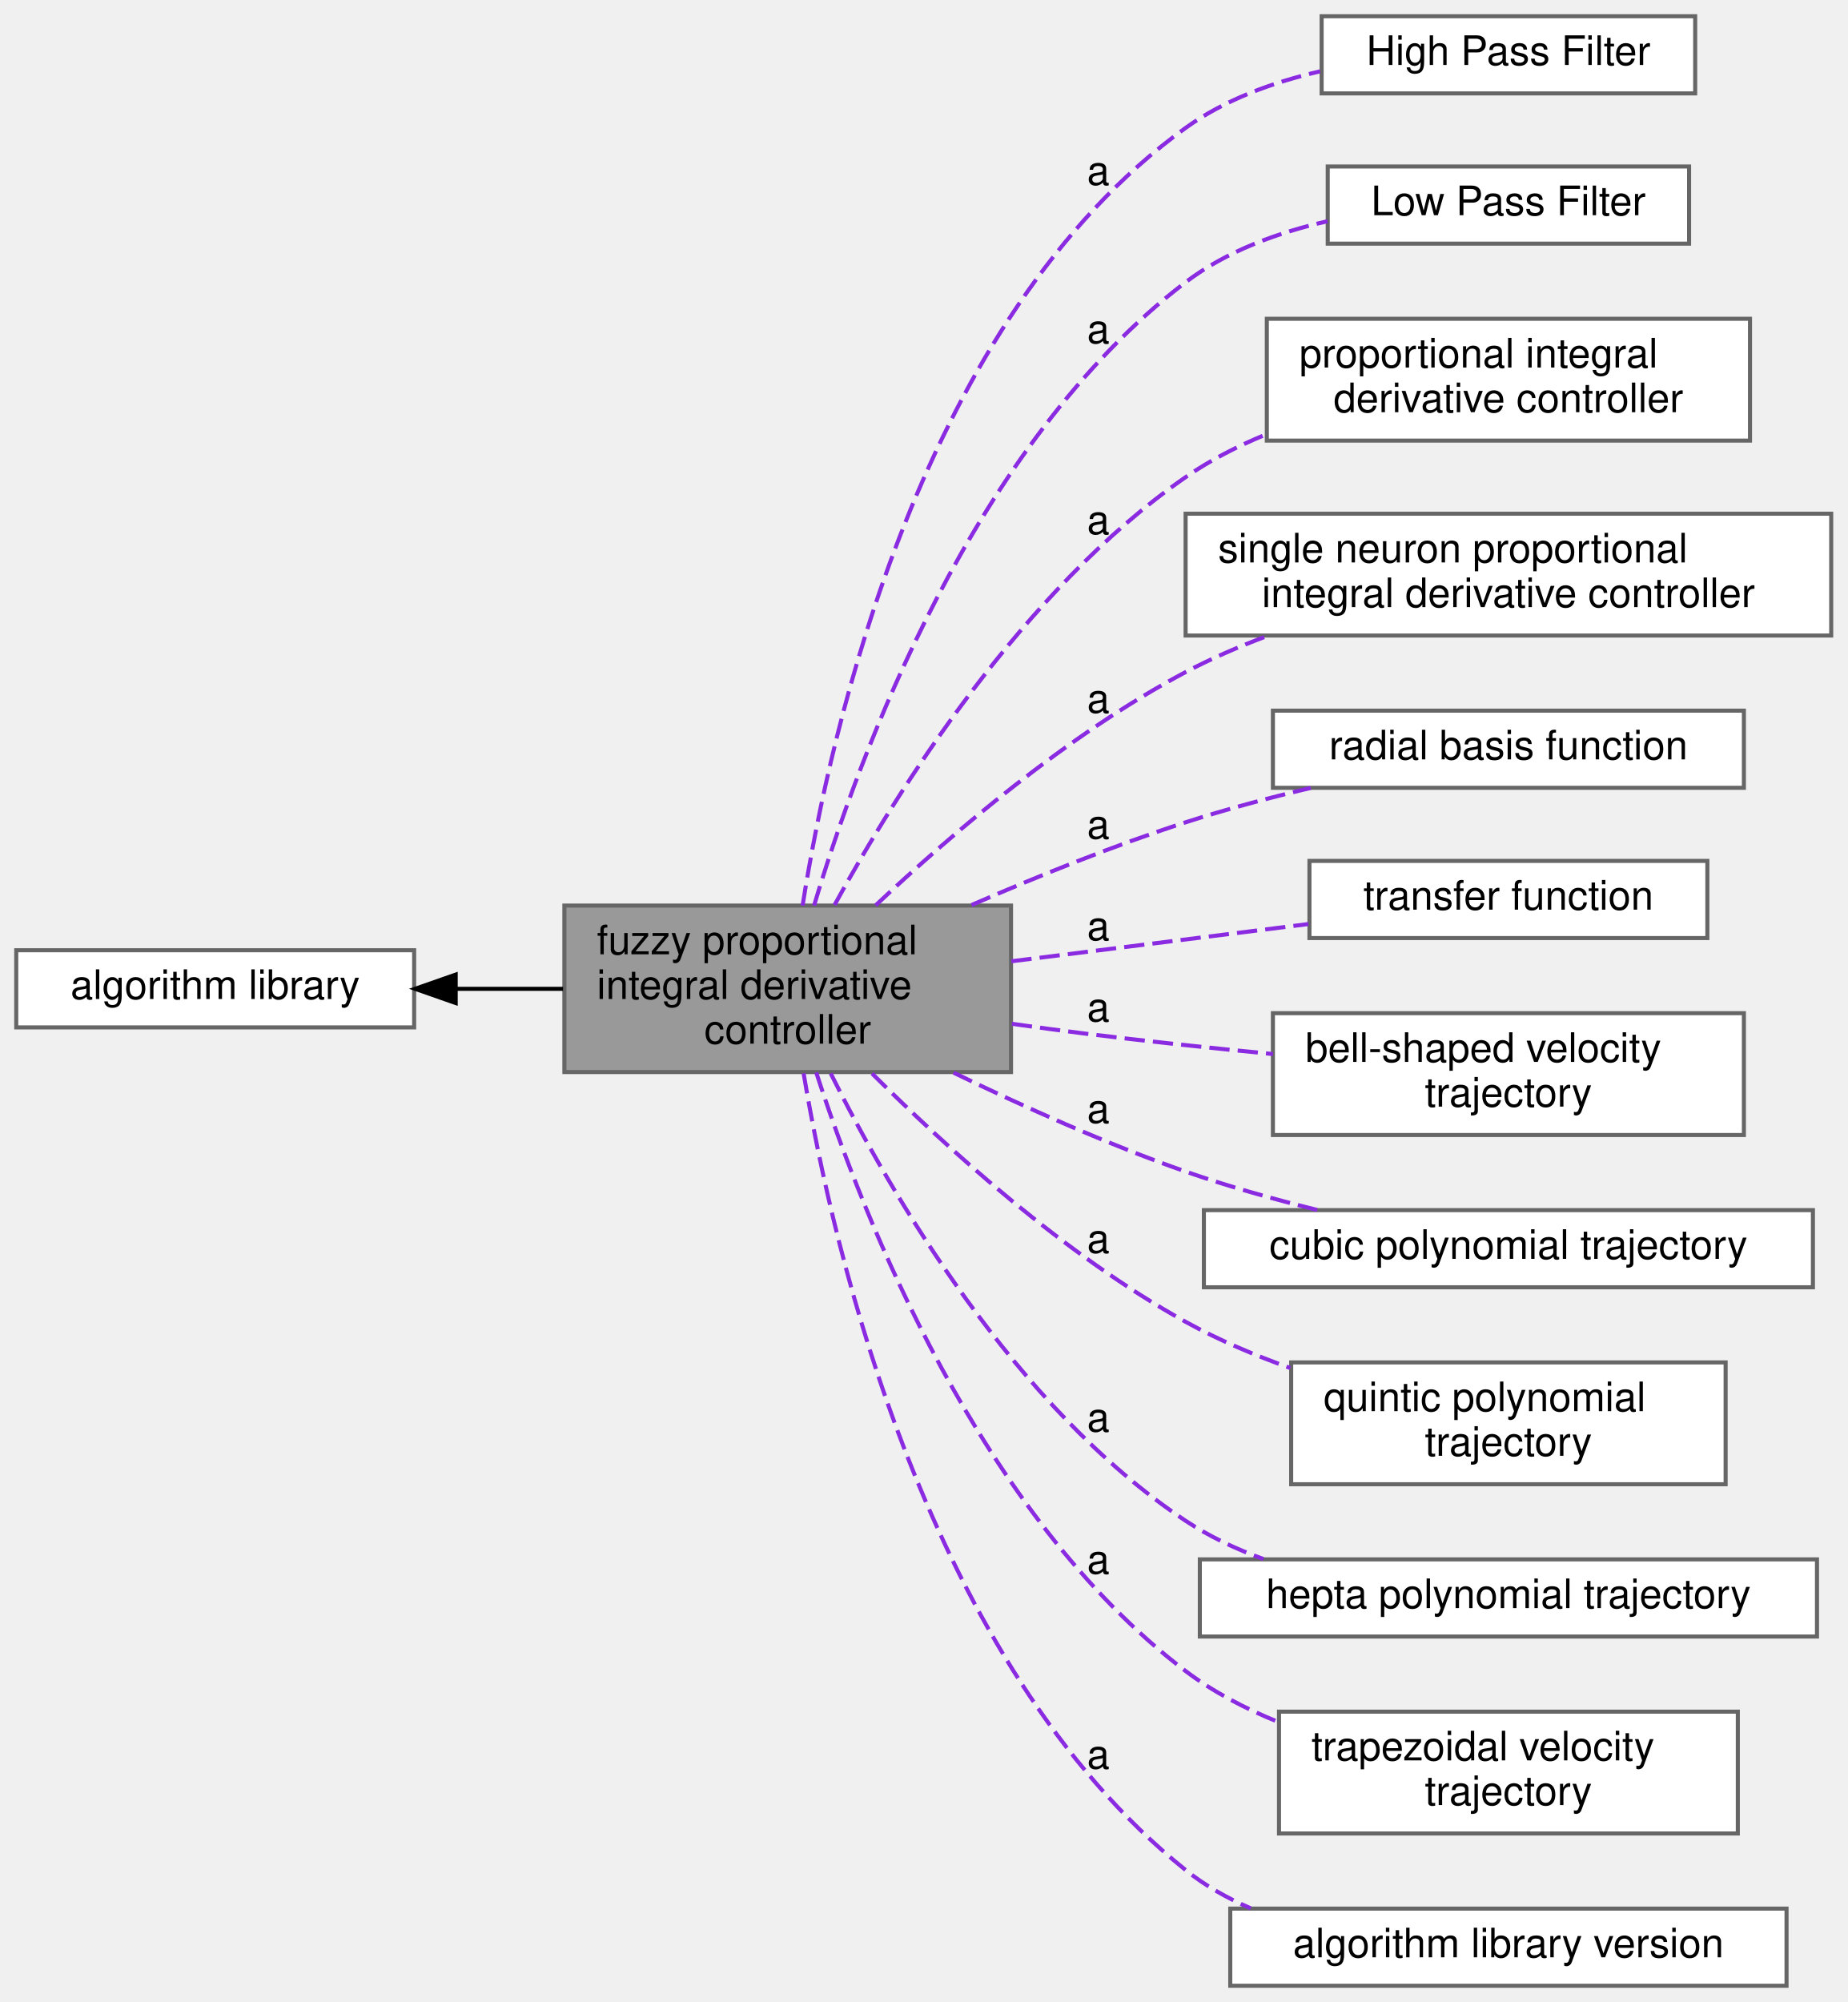
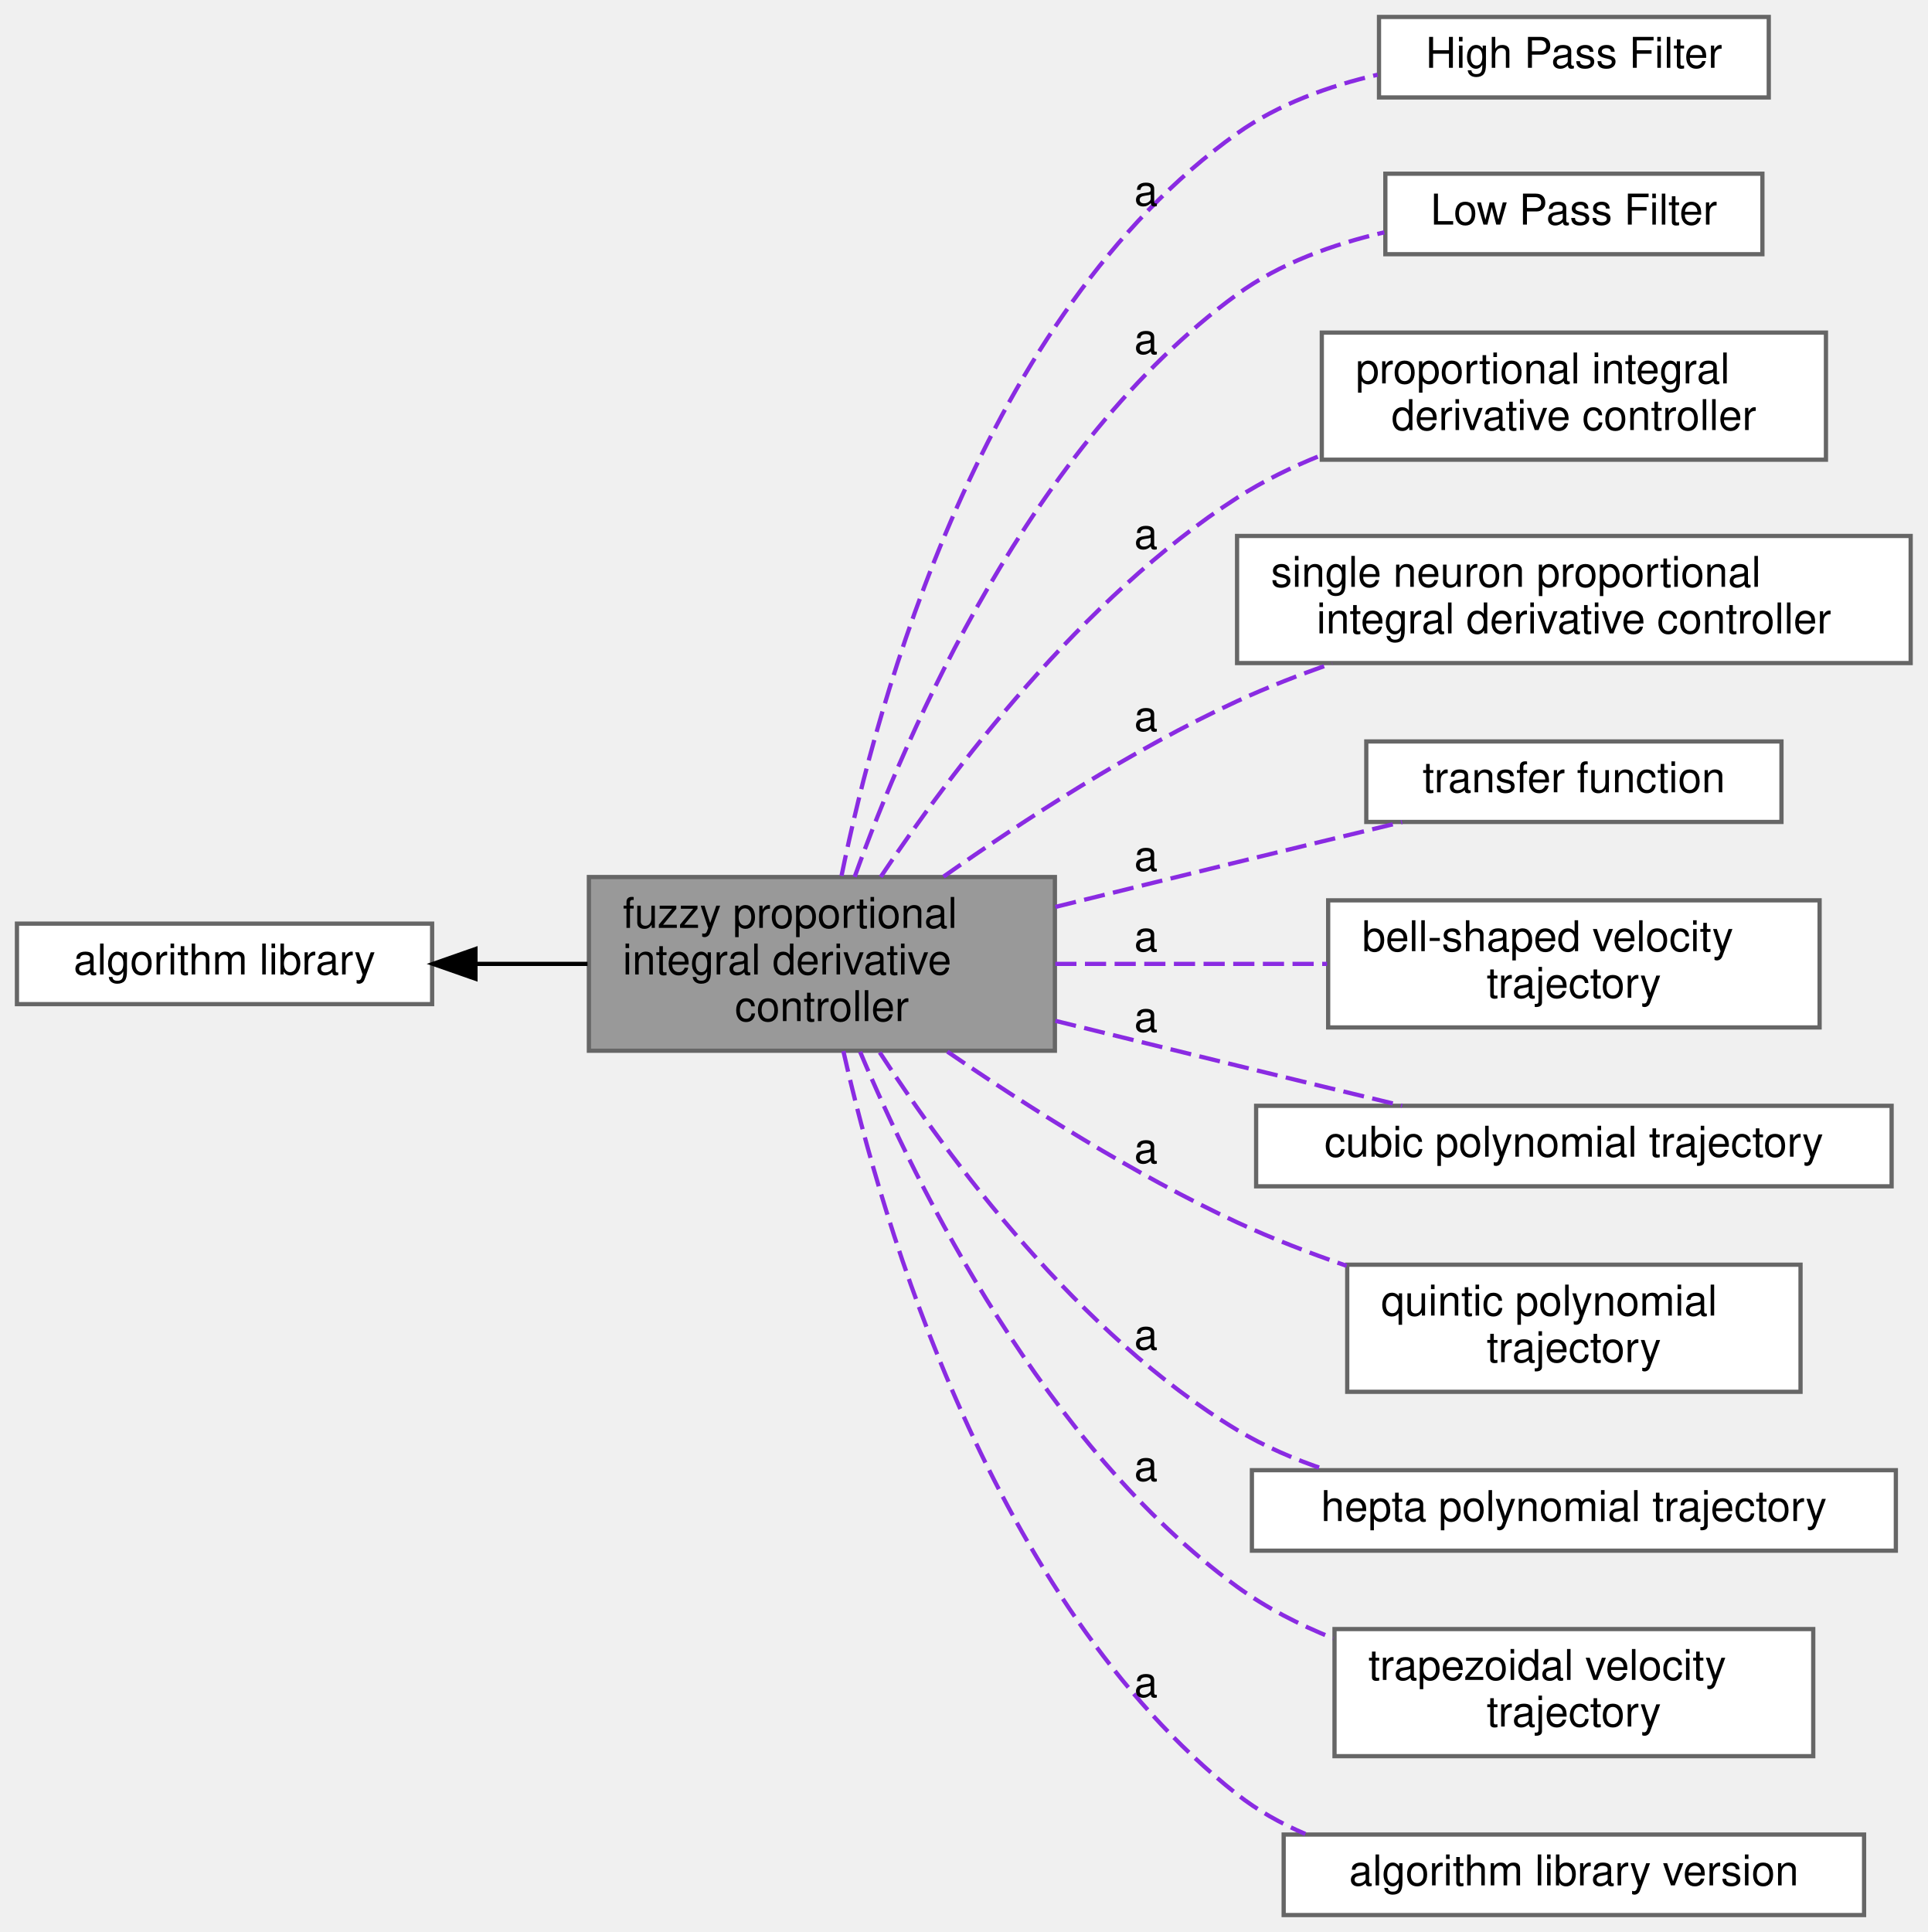
- <svg xmlns="http://www.w3.org/2000/svg" xmlns:xlink="http://www.w3.org/1999/xlink" width="455pt" height="493pt" viewBox="0.00 0.00 455.00 493.00">
-   <g id="graph0" class="graph" transform="scale(1 1) rotate(0) translate(4 489)">
+ <svg xmlns="http://www.w3.org/2000/svg" xmlns:xlink="http://www.w3.org/1999/xlink" width="455pt" height="456pt" viewBox="0.00 0.00 455.00 456.00">
+   <g id="graph0" class="graph" transform="scale(1 1) rotate(0) translate(4 452)">
    <g id="Node000002" class="node">
      <g id="a_Node000002">
        <a xlink:href="../../df/d91/group__A.html" target="_top" xlink:title=" ">
-           <polygon fill="white" stroke="#666666" points="98,-255 0,-255 0,-236 98,-236 98,-255" />
-           <text text-anchor="middle" x="49" y="-243" font-family="Helvetica,sans-Serif" font-size="10.00">algorithm library</text>
+           <polygon fill="white" stroke="#666666" points="98,-234 0,-234 0,-215 98,-215 98,-234" />
+           <text text-anchor="middle" x="49" y="-222" font-family="Helvetica,sans-Serif" font-size="10.00">algorithm library</text>
        </a>
      </g>
    </g>
    <g id="Node000001" class="node">
      <g id="a_Node000001">
        <a xlink:title=" ">
-           <polygon fill="#999999" stroke="#666666" points="245,-266 135,-266 135,-225 245,-225 245,-266" />
-           <text text-anchor="start" x="143" y="-254" font-family="Helvetica,sans-Serif" font-size="10.00">fuzzy proportional</text>
-           <text text-anchor="start" x="143" y="-243" font-family="Helvetica,sans-Serif" font-size="10.00"> integral derivative</text>
-           <text text-anchor="middle" x="190" y="-232" font-family="Helvetica,sans-Serif" font-size="10.00"> controller</text>
+           <polygon fill="#999999" stroke="#666666" points="245,-245 135,-245 135,-204 245,-204 245,-245" />
+           <text text-anchor="start" x="143" y="-233" font-family="Helvetica,sans-Serif" font-size="10.00">fuzzy proportional</text>
+           <text text-anchor="start" x="143" y="-222" font-family="Helvetica,sans-Serif" font-size="10.00"> integral derivative</text>
+           <text text-anchor="middle" x="190" y="-211" font-family="Helvetica,sans-Serif" font-size="10.00"> controller</text>
        </a>
      </g>
    </g>
    <g id="edge1" class="edge">
-       <path fill="none" stroke="black" d="M108.33,-245.5C117.06,-245.5 126.03,-245.5 134.67,-245.5" />
-       <polygon fill="black" stroke="black" points="108.23,-242 98.23,-245.5 108.23,-249 108.23,-242" />
+       <path fill="none" stroke="black" d="M108.33,-224.5C117.06,-224.5 126.03,-224.5 134.67,-224.5" />
+       <polygon fill="black" stroke="black" points="108.23,-221 98.23,-224.5 108.23,-228 108.23,-221" />
    </g>
    <g id="Node000003" class="node">
      <g id="a_Node000003">
        <a xlink:href="../../dd/d71/group__A__HPF.html" target="_top" xlink:title=" ">
-           <polygon fill="white" stroke="#666666" points="413.5,-485 321.5,-485 321.5,-466 413.5,-466 413.5,-485" />
-           <text text-anchor="middle" x="367.5" y="-473" font-family="Helvetica,sans-Serif" font-size="10.00">High Pass Filter</text>
+           <polygon fill="white" stroke="#666666" points="413.5,-448 321.5,-448 321.5,-429 413.5,-429 413.5,-448" />
+           <text text-anchor="middle" x="367.5" y="-436" font-family="Helvetica,sans-Serif" font-size="10.00">High Pass Filter</text>
        </a>
      </g>
    </g>
    <g id="Node000004" class="node">
      <g id="a_Node000004">
        <a xlink:href="../../df/d27/group__A__LPF.html" target="_top" xlink:title=" ">
-           <polygon fill="white" stroke="#666666" points="412,-448 323,-448 323,-429 412,-429 412,-448" />
-           <text text-anchor="middle" x="367.5" y="-436" font-family="Helvetica,sans-Serif" font-size="10.00">Low Pass Filter</text>
+           <polygon fill="white" stroke="#666666" points="412,-411 323,-411 323,-392 412,-392 412,-411" />
+           <text text-anchor="middle" x="367.5" y="-399" font-family="Helvetica,sans-Serif" font-size="10.00">Low Pass Filter</text>
        </a>
      </g>
    </g>
    <g id="Node000005" class="node">
      <g id="a_Node000005">
        <a xlink:href="../../d8/da8/group__A__PID.html" target="_top" xlink:title=" ">
-           <polygon fill="white" stroke="#666666" points="427,-410.5 308,-410.5 308,-380.5 427,-380.5 427,-410.5" />
-           <text text-anchor="start" x="316" y="-398.5" font-family="Helvetica,sans-Serif" font-size="10.00">proportional integral</text>
-           <text text-anchor="middle" x="367.5" y="-387.5" font-family="Helvetica,sans-Serif" font-size="10.00"> derivative controller</text>
+           <polygon fill="white" stroke="#666666" points="427,-373.5 308,-373.5 308,-343.5 427,-343.5 427,-373.5" />
+           <text text-anchor="start" x="316" y="-361.5" font-family="Helvetica,sans-Serif" font-size="10.00">proportional integral</text>
+           <text text-anchor="middle" x="367.5" y="-350.5" font-family="Helvetica,sans-Serif" font-size="10.00"> derivative controller</text>
        </a>
      </g>
    </g>
    <g id="edge2" class="edge">
-       <path fill="none" stroke="blueviolet" stroke-dasharray="5,2" d="M193.67,-266C200.51,-309.45 222.98,-410.65 288,-457.5 297.64,-464.45 309.54,-468.77 321.12,-471.43" />
-       <text text-anchor="middle" x="266.5" y="-443.5" font-family="Helvetica,sans-Serif" font-size="10.00">a</text>
+       <path fill="none" stroke="blueviolet" stroke-dasharray="5,2" d="M194.63,-245.27C202.98,-286.31 227.69,-377.56 288,-420.5 297.68,-427.39 309.59,-431.69 321.17,-434.36" />
+       <text text-anchor="middle" x="266.5" y="-403.5" font-family="Helvetica,sans-Serif" font-size="10.00">a</text>
    </g>
    <g id="edge3" class="edge">
-       <path fill="none" stroke="blueviolet" stroke-dasharray="5,2" d="M196.5,-266.01C207.44,-302.75 235.54,-379.64 288,-419.5 298.05,-427.14 310.73,-431.75 322.96,-434.53" />
-       <text text-anchor="middle" x="266.5" y="-404.5" font-family="Helvetica,sans-Serif" font-size="10.00">a</text>
+       <path fill="none" stroke="blueviolet" stroke-dasharray="5,2" d="M197.73,-245.03C210,-279.11 239.32,-347.1 288,-382.5 298.09,-389.84 310.66,-394.37 322.75,-397.16" />
+       <text text-anchor="middle" x="266.5" y="-368.5" font-family="Helvetica,sans-Serif" font-size="10.00">a</text>
    </g>
    <g id="edge4" class="edge">
-       <path fill="none" stroke="blueviolet" stroke-dasharray="5,2" d="M201.53,-266.14C216.84,-294.1 247.83,-343.68 288,-371.5 293.98,-375.64 300.68,-379.08 307.6,-381.94" />
-       <text text-anchor="middle" x="266.5" y="-357.5" font-family="Helvetica,sans-Serif" font-size="10.00">a</text>
+       <path fill="none" stroke="blueviolet" stroke-dasharray="5,2" d="M203.88,-245.03C220.42,-269.76 251.4,-310.92 288,-334.5 294.11,-338.44 300.9,-341.76 307.86,-344.55" />
+       <text text-anchor="middle" x="266.5" y="-322.5" font-family="Helvetica,sans-Serif" font-size="10.00">a</text>
    </g>
    <g id="Node000006" class="node">
      <g id="a_Node000006">
        <a xlink:href="../../db/d33/group__A__PID__NEURO.html" target="_top" xlink:title=" ">
-           <polygon fill="white" stroke="#666666" points="447,-362.5 288,-362.5 288,-332.5 447,-332.5 447,-362.5" />
-           <text text-anchor="start" x="296" y="-350.5" font-family="Helvetica,sans-Serif" font-size="10.00">single neuron proportional</text>
-           <text text-anchor="middle" x="367.5" y="-339.5" font-family="Helvetica,sans-Serif" font-size="10.00"> integral derivative controller</text>
+           <polygon fill="white" stroke="#666666" points="447,-325.5 288,-325.5 288,-295.5 447,-295.5 447,-325.5" />
+           <text text-anchor="start" x="296" y="-313.5" font-family="Helvetica,sans-Serif" font-size="10.00">single neuron proportional</text>
+           <text text-anchor="middle" x="367.5" y="-302.5" font-family="Helvetica,sans-Serif" font-size="10.00"> integral derivative controller</text>
        </a>
      </g>
    </g>
    <g id="edge5" class="edge">
-       <path fill="none" stroke="blueviolet" stroke-dasharray="5,2" d="M211.65,-266.05C230.22,-283.51 258.97,-308.13 288,-323.5 294.3,-326.83 301.13,-329.78 308.05,-332.37" />
-       <text text-anchor="middle" x="266.5" y="-313.5" font-family="Helvetica,sans-Serif" font-size="10.00">a</text>
+       <path fill="none" stroke="blueviolet" stroke-dasharray="5,2" d="M218.69,-245.08C237.49,-258.32 263.32,-275.1 288,-286.5 295.12,-289.79 302.8,-292.77 310.47,-295.43" />
+       <text text-anchor="middle" x="266.5" y="-279.5" font-family="Helvetica,sans-Serif" font-size="10.00">a</text>
    </g>
    <g id="Node000007" class="node">
      <g id="a_Node000007">
-         <a xlink:href="../../dd/dd8/group__A__RBF.html" target="_top" xlink:title=" ">
-           <polygon fill="white" stroke="#666666" points="425.5,-314 309.5,-314 309.5,-295 425.5,-295 425.5,-314" />
-           <text text-anchor="middle" x="367.5" y="-302" font-family="Helvetica,sans-Serif" font-size="10.00">radial basis function</text>
-         </a>
-       </g>
-     </g>
-     <g id="edge6" class="edge">
-       <path fill="none" stroke="blueviolet" stroke-dasharray="5,2" d="M235.29,-266.14C251.62,-273.24 270.43,-280.82 288,-286.5 297.85,-289.68 308.56,-292.53 318.81,-294.97" />
-       <text text-anchor="middle" x="266.5" y="-282.5" font-family="Helvetica,sans-Serif" font-size="10.00">a</text>
-     </g>
-     <g id="Node000008" class="node">
-       <g id="a_Node000008">
        <a xlink:href="../../d0/ddd/group__A__TF.html" target="_top" xlink:title=" ">
          <polygon fill="white" stroke="#666666" points="416.5,-277 318.5,-277 318.5,-258 416.5,-258 416.5,-277" />
          <text text-anchor="middle" x="367.5" y="-265" font-family="Helvetica,sans-Serif" font-size="10.00">transfer function</text>
        </a>
      </g>
    </g>
-     <g id="edge7" class="edge">
-       <path fill="none" stroke="blueviolet" stroke-dasharray="5,2" d="M245.09,-252.28C268.45,-255.21 295.57,-258.61 318.25,-261.45" />
-       <text text-anchor="middle" x="266.5" y="-257.5" font-family="Helvetica,sans-Serif" font-size="10.00">a</text>
+     <g id="edge6" class="edge">
+       <path fill="none" stroke="blueviolet" stroke-dasharray="5,2" d="M245.11,-237.94C259.08,-241.4 274.1,-245.1 288,-248.5 300.67,-251.6 314.49,-254.96 326.96,-257.97" />
+       <text text-anchor="middle" x="266.5" y="-246.5" font-family="Helvetica,sans-Serif" font-size="10.00">a</text>
    </g>
-     <g id="Node000009" class="node">
-       <g id="a_Node000009">
+     <g id="Node000008" class="node">
+       <g id="a_Node000008">
        <a xlink:href="../../d6/d1e/group__A__TRAJBELL.html" target="_top" xlink:title=" ">
          <polygon fill="white" stroke="#666666" points="425.5,-239.5 309.5,-239.5 309.5,-209.5 425.5,-209.5 425.5,-239.5" />
          <text text-anchor="start" x="317.5" y="-227.5" font-family="Helvetica,sans-Serif" font-size="10.00">bell-shaped velocity</text>
          <text text-anchor="middle" x="367.5" y="-216.5" font-family="Helvetica,sans-Serif" font-size="10.00"> trajectory</text>
        </a>
      </g>
    </g>
-     <g id="edge8" class="edge">
-       <path fill="none" stroke="blueviolet" stroke-dasharray="5,2" d="M245.21,-236.89C251.21,-236.04 257.23,-235.22 263,-234.5 278.05,-232.63 294.36,-230.9 309.5,-229.44" />
-       <text text-anchor="middle" x="266.5" y="-237.5" font-family="Helvetica,sans-Serif" font-size="10.00">a</text>
+     <g id="edge7" class="edge">
+       <path fill="none" stroke="blueviolet" stroke-dasharray="5,2" d="M245.09,-224.5C265.43,-224.5 288.62,-224.5 309.25,-224.5" />
+       <text text-anchor="middle" x="266.5" y="-227.5" font-family="Helvetica,sans-Serif" font-size="10.00">a</text>
    </g>
-     <g id="Node000010" class="node">
-       <g id="a_Node000010">
+     <g id="Node000009" class="node">
+       <g id="a_Node000009">
        <a xlink:href="../../d3/d9f/group__A__TRAJPOLY3.html" target="_top" xlink:title=" ">
          <polygon fill="white" stroke="#666666" points="442.5,-191 292.5,-191 292.5,-172 442.5,-172 442.5,-191" />
          <text text-anchor="middle" x="367.5" y="-179" font-family="Helvetica,sans-Serif" font-size="10.00">cubic polynomial trajectory</text>
        </a>
      </g>
    </g>
-     <g id="edge9" class="edge">
-       <path fill="none" stroke="blueviolet" stroke-dasharray="5,2" d="M230.85,-224.85C248.1,-216.49 268.72,-207.23 288,-200.5 298.33,-196.89 309.65,-193.72 320.4,-191.05" />
-       <text text-anchor="middle" x="266.5" y="-212.5" font-family="Helvetica,sans-Serif" font-size="10.00">a</text>
+     <g id="edge8" class="edge">
+       <path fill="none" stroke="blueviolet" stroke-dasharray="5,2" d="M245.11,-211.06C259.08,-207.6 274.1,-203.9 288,-200.5 300.67,-197.4 314.49,-194.04 326.96,-191.03" />
+       <text text-anchor="middle" x="266.5" y="-208.5" font-family="Helvetica,sans-Serif" font-size="10.00">a</text>
    </g>
-     <g id="Node000011" class="node">
-       <g id="a_Node000011">
+     <g id="Node000010" class="node">
+       <g id="a_Node000010">
        <a xlink:href="../../d2/d61/group__A__TRAJPOLY5.html" target="_top" xlink:title=" ">
          <polygon fill="white" stroke="#666666" points="421,-153.5 314,-153.5 314,-123.5 421,-123.5 421,-153.5" />
          <text text-anchor="start" x="322" y="-141.5" font-family="Helvetica,sans-Serif" font-size="10.00">quintic polynomial</text>
          <text text-anchor="middle" x="367.5" y="-130.5" font-family="Helvetica,sans-Serif" font-size="10.00"> trajectory</text>
        </a>
      </g>
    </g>
-     <g id="edge10" class="edge">
-       <path fill="none" stroke="blueviolet" stroke-dasharray="5,2" d="M210.77,-224.65C229.22,-206.27 258.28,-179.93 288,-163.5 296.01,-159.07 304.92,-155.29 313.78,-152.12" />
-       <text text-anchor="middle" x="266.5" y="-180.5" font-family="Helvetica,sans-Serif" font-size="10.00">a</text>
+     <g id="edge9" class="edge">
+       <path fill="none" stroke="blueviolet" stroke-dasharray="5,2" d="M219.62,-203.79C238.38,-190.92 263.82,-174.73 288,-163.5 296.17,-159.7 305.08,-156.26 313.86,-153.23" />
+       <text text-anchor="middle" x="266.5" y="-177.5" font-family="Helvetica,sans-Serif" font-size="10.00">a</text>
    </g>
-     <g id="Node000012" class="node">
-       <g id="a_Node000012">
+     <g id="Node000011" class="node">
+       <g id="a_Node000011">
        <a xlink:href="../../d9/dab/group__A__TRAJPOLY7.html" target="_top" xlink:title=" ">
          <polygon fill="white" stroke="#666666" points="443.5,-105 291.5,-105 291.5,-86 443.5,-86 443.5,-105" />
          <text text-anchor="middle" x="367.5" y="-93" font-family="Helvetica,sans-Serif" font-size="10.00">hepta polynomial trajectory</text>
        </a>
      </g>
    </g>
-     <g id="edge11" class="edge">
-       <path fill="none" stroke="blueviolet" stroke-dasharray="5,2" d="M200.59,-224.67C215.18,-195.39 245.78,-142.49 288,-114.5 293.84,-110.63 300.4,-107.54 307.17,-105.08" />
-       <text text-anchor="middle" x="266.5" y="-136.5" font-family="Helvetica,sans-Serif" font-size="10.00">a</text>
+     <g id="edge10" class="edge">
+       <path fill="none" stroke="blueviolet" stroke-dasharray="5,2" d="M203.65,-203.61C219.96,-178.51 250.72,-136.99 288,-114.5 294.48,-110.59 301.72,-107.48 309.12,-105.02" />
+       <text text-anchor="middle" x="266.5" y="-133.5" font-family="Helvetica,sans-Serif" font-size="10.00">a</text>
    </g>
-     <g id="Node000013" class="node">
-       <g id="a_Node000013">
+     <g id="Node000012" class="node">
+       <g id="a_Node000012">
        <a xlink:href="../../d7/d57/group__A__TRAJTRAP.html" target="_top" xlink:title=" ">
          <polygon fill="white" stroke="#666666" points="424,-67.5 311,-67.5 311,-37.5 424,-37.5 424,-67.5" />
          <text text-anchor="start" x="319" y="-55.5" font-family="Helvetica,sans-Serif" font-size="10.00">trapezoidal velocity</text>
          <text text-anchor="middle" x="367.5" y="-44.5" font-family="Helvetica,sans-Serif" font-size="10.00"> trajectory</text>
        </a>
      </g>
    </g>
-     <g id="edge12" class="edge">
-       <path fill="none" stroke="blueviolet" stroke-dasharray="5,2" d="M197.03,-224.9C208.58,-189.2 237.27,-115.95 288,-77.5 294.84,-72.32 302.78,-68.19 310.94,-64.91" />
-       <text text-anchor="middle" x="266.5" y="-101.5" font-family="Helvetica,sans-Serif" font-size="10.00">a</text>
+     <g id="edge11" class="edge">
+       <path fill="none" stroke="blueviolet" stroke-dasharray="5,2" d="M199.02,-203.76C212.47,-171.74 242.64,-110.53 288,-77.5 294.82,-72.53 302.67,-68.53 310.71,-65.3" />
+       <text text-anchor="middle" x="266.5" y="-102.5" font-family="Helvetica,sans-Serif" font-size="10.00">a</text>
    </g>
-     <g id="Node000014" class="node">
-       <g id="a_Node000014">
+     <g id="Node000013" class="node">
+       <g id="a_Node000013">
        <a xlink:href="../../d2/d1b/group__A__VERSION.html" target="_top" xlink:title=" ">
          <polygon fill="white" stroke="#666666" points="436,-19 299,-19 299,0 436,0 436,-19" />
          <text text-anchor="middle" x="367.5" y="-7" font-family="Helvetica,sans-Serif" font-size="10.00">algorithm library version</text>
        </a>
      </g>
    </g>
-     <g id="edge13" class="edge">
-       <path fill="none" stroke="blueviolet" stroke-dasharray="5,2" d="M193.92,-224.68C201.22,-180.97 224.44,-79.51 288,-28.5 292.81,-24.64 298.29,-21.54 304.06,-19.06" />
-       <text text-anchor="middle" x="266.5" y="-53.5" font-family="Helvetica,sans-Serif" font-size="10.00">a</text>
+     <g id="edge12" class="edge">
+       <path fill="none" stroke="blueviolet" stroke-dasharray="5,2" d="M195.07,-203.92C204.16,-163.62 230.04,-74.26 288,-28.5 292.84,-24.68 298.34,-21.61 304.12,-19.14" />
+       <text text-anchor="middle" x="266.5" y="-51.5" font-family="Helvetica,sans-Serif" font-size="10.00">a</text>
    </g>
  </g>
</svg>
